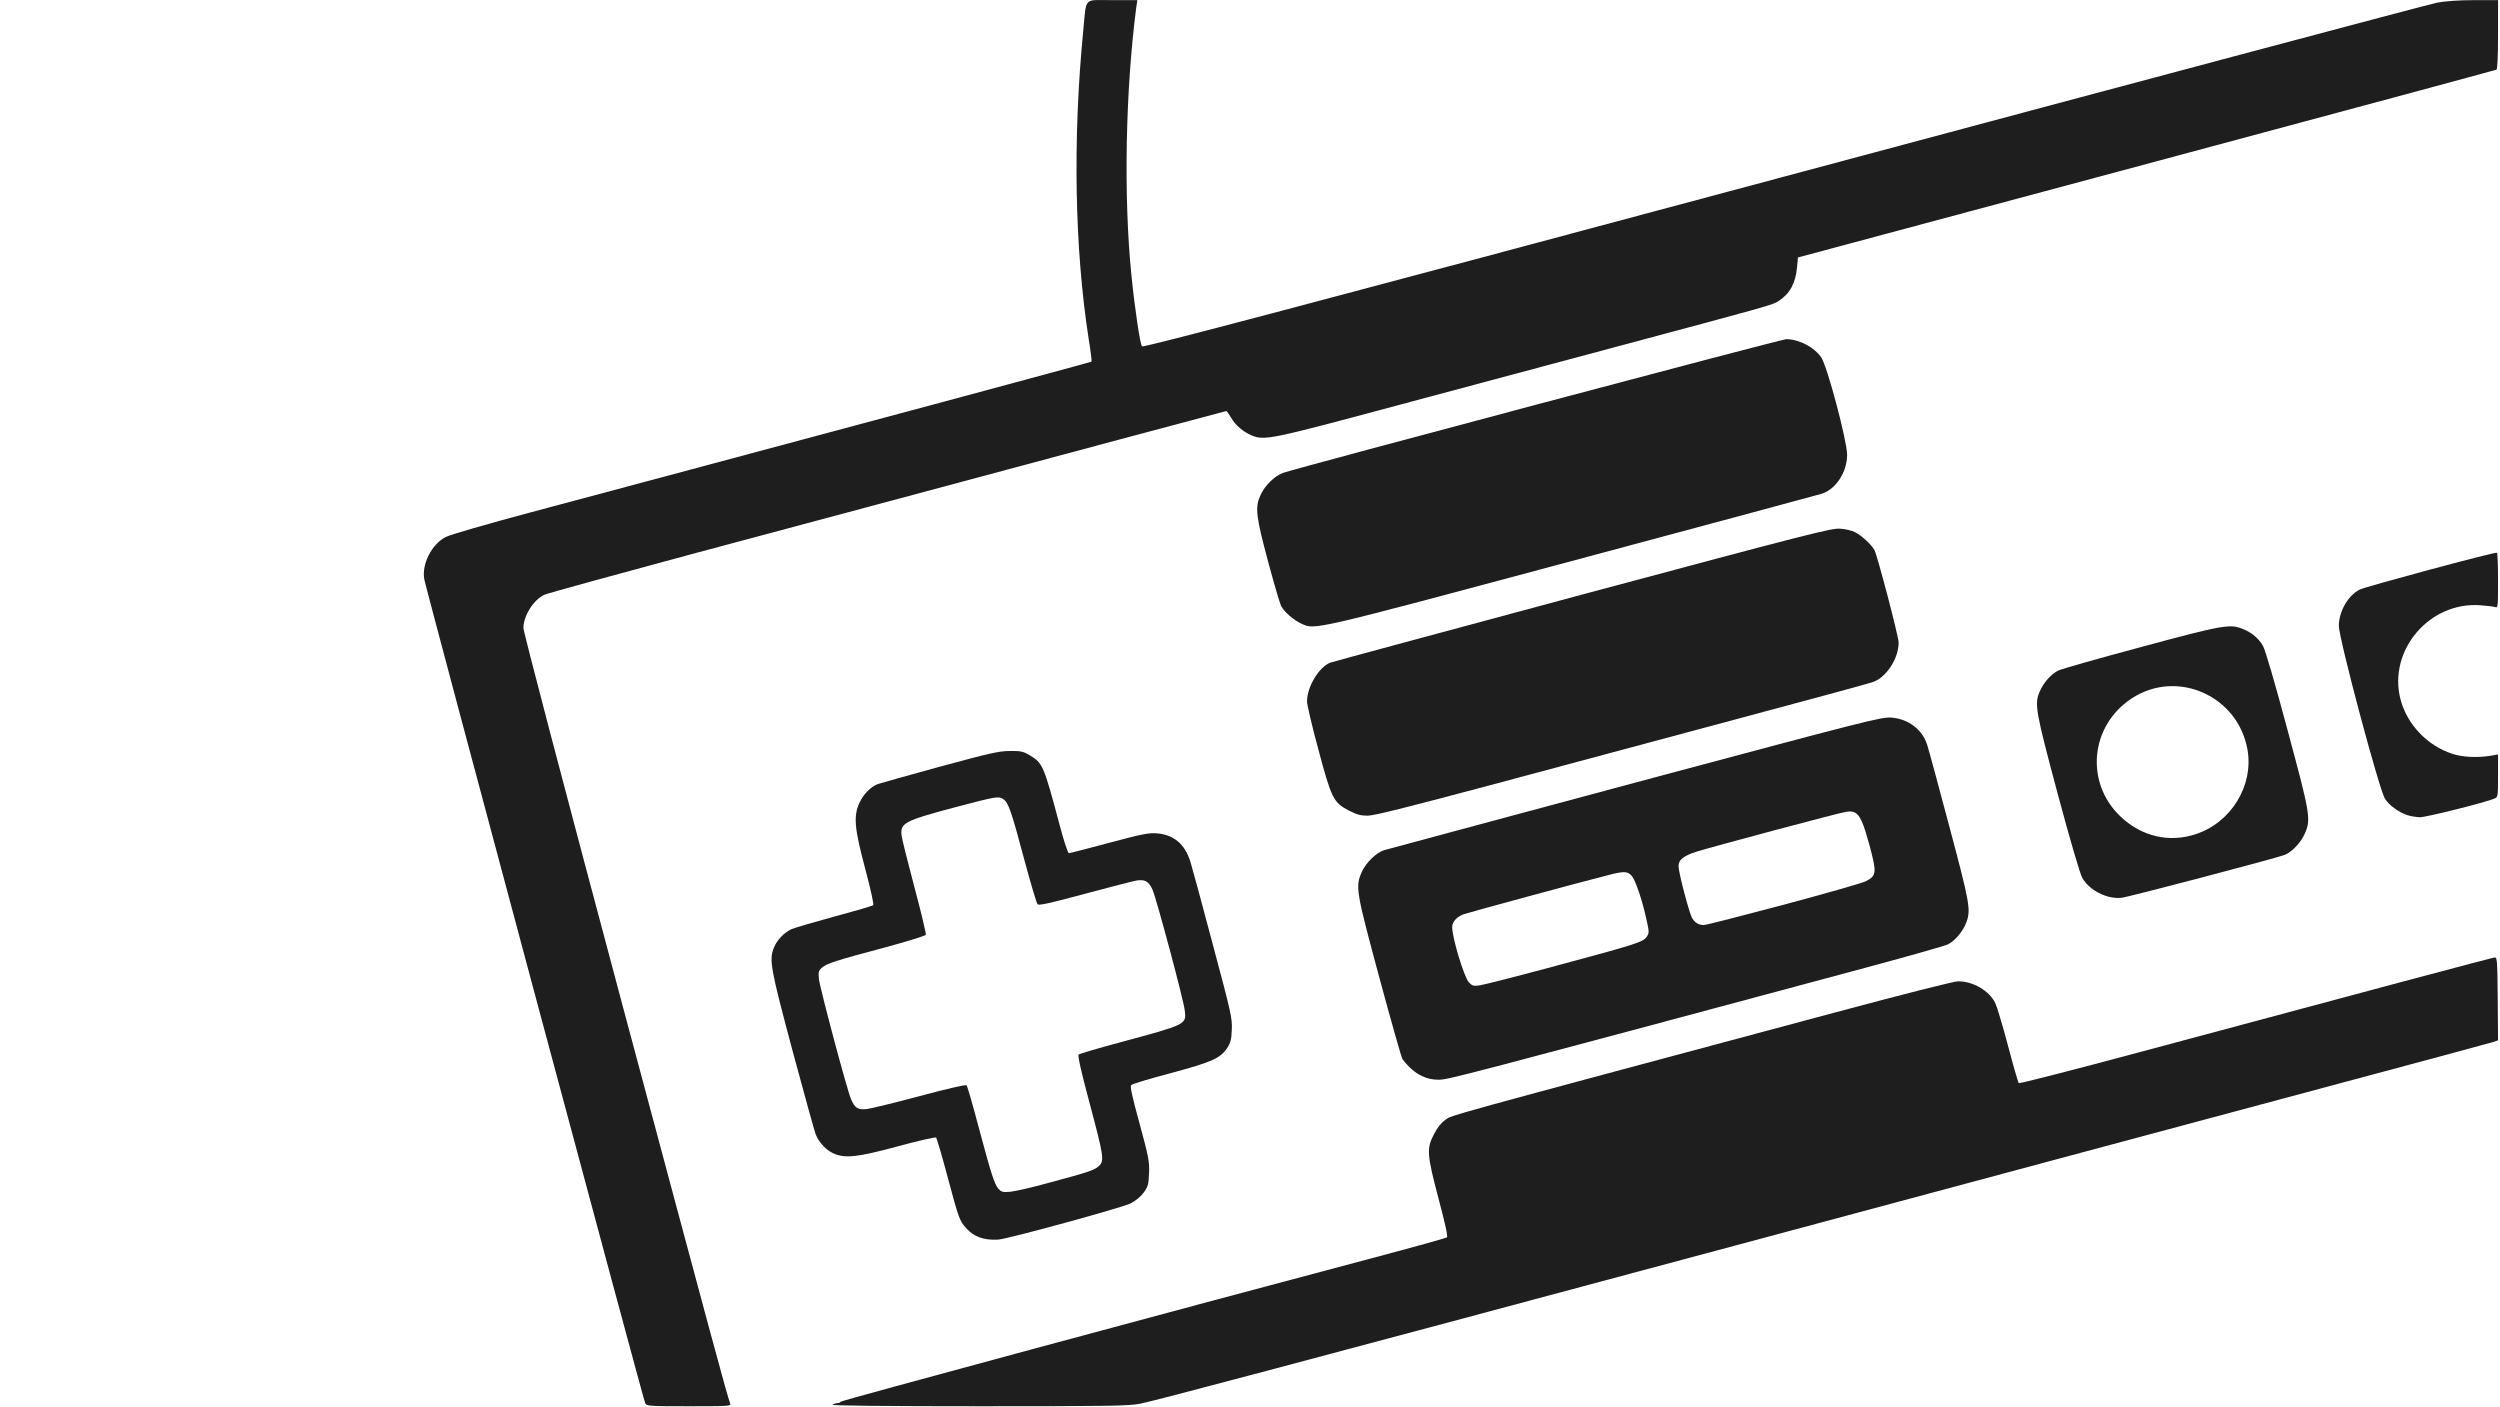
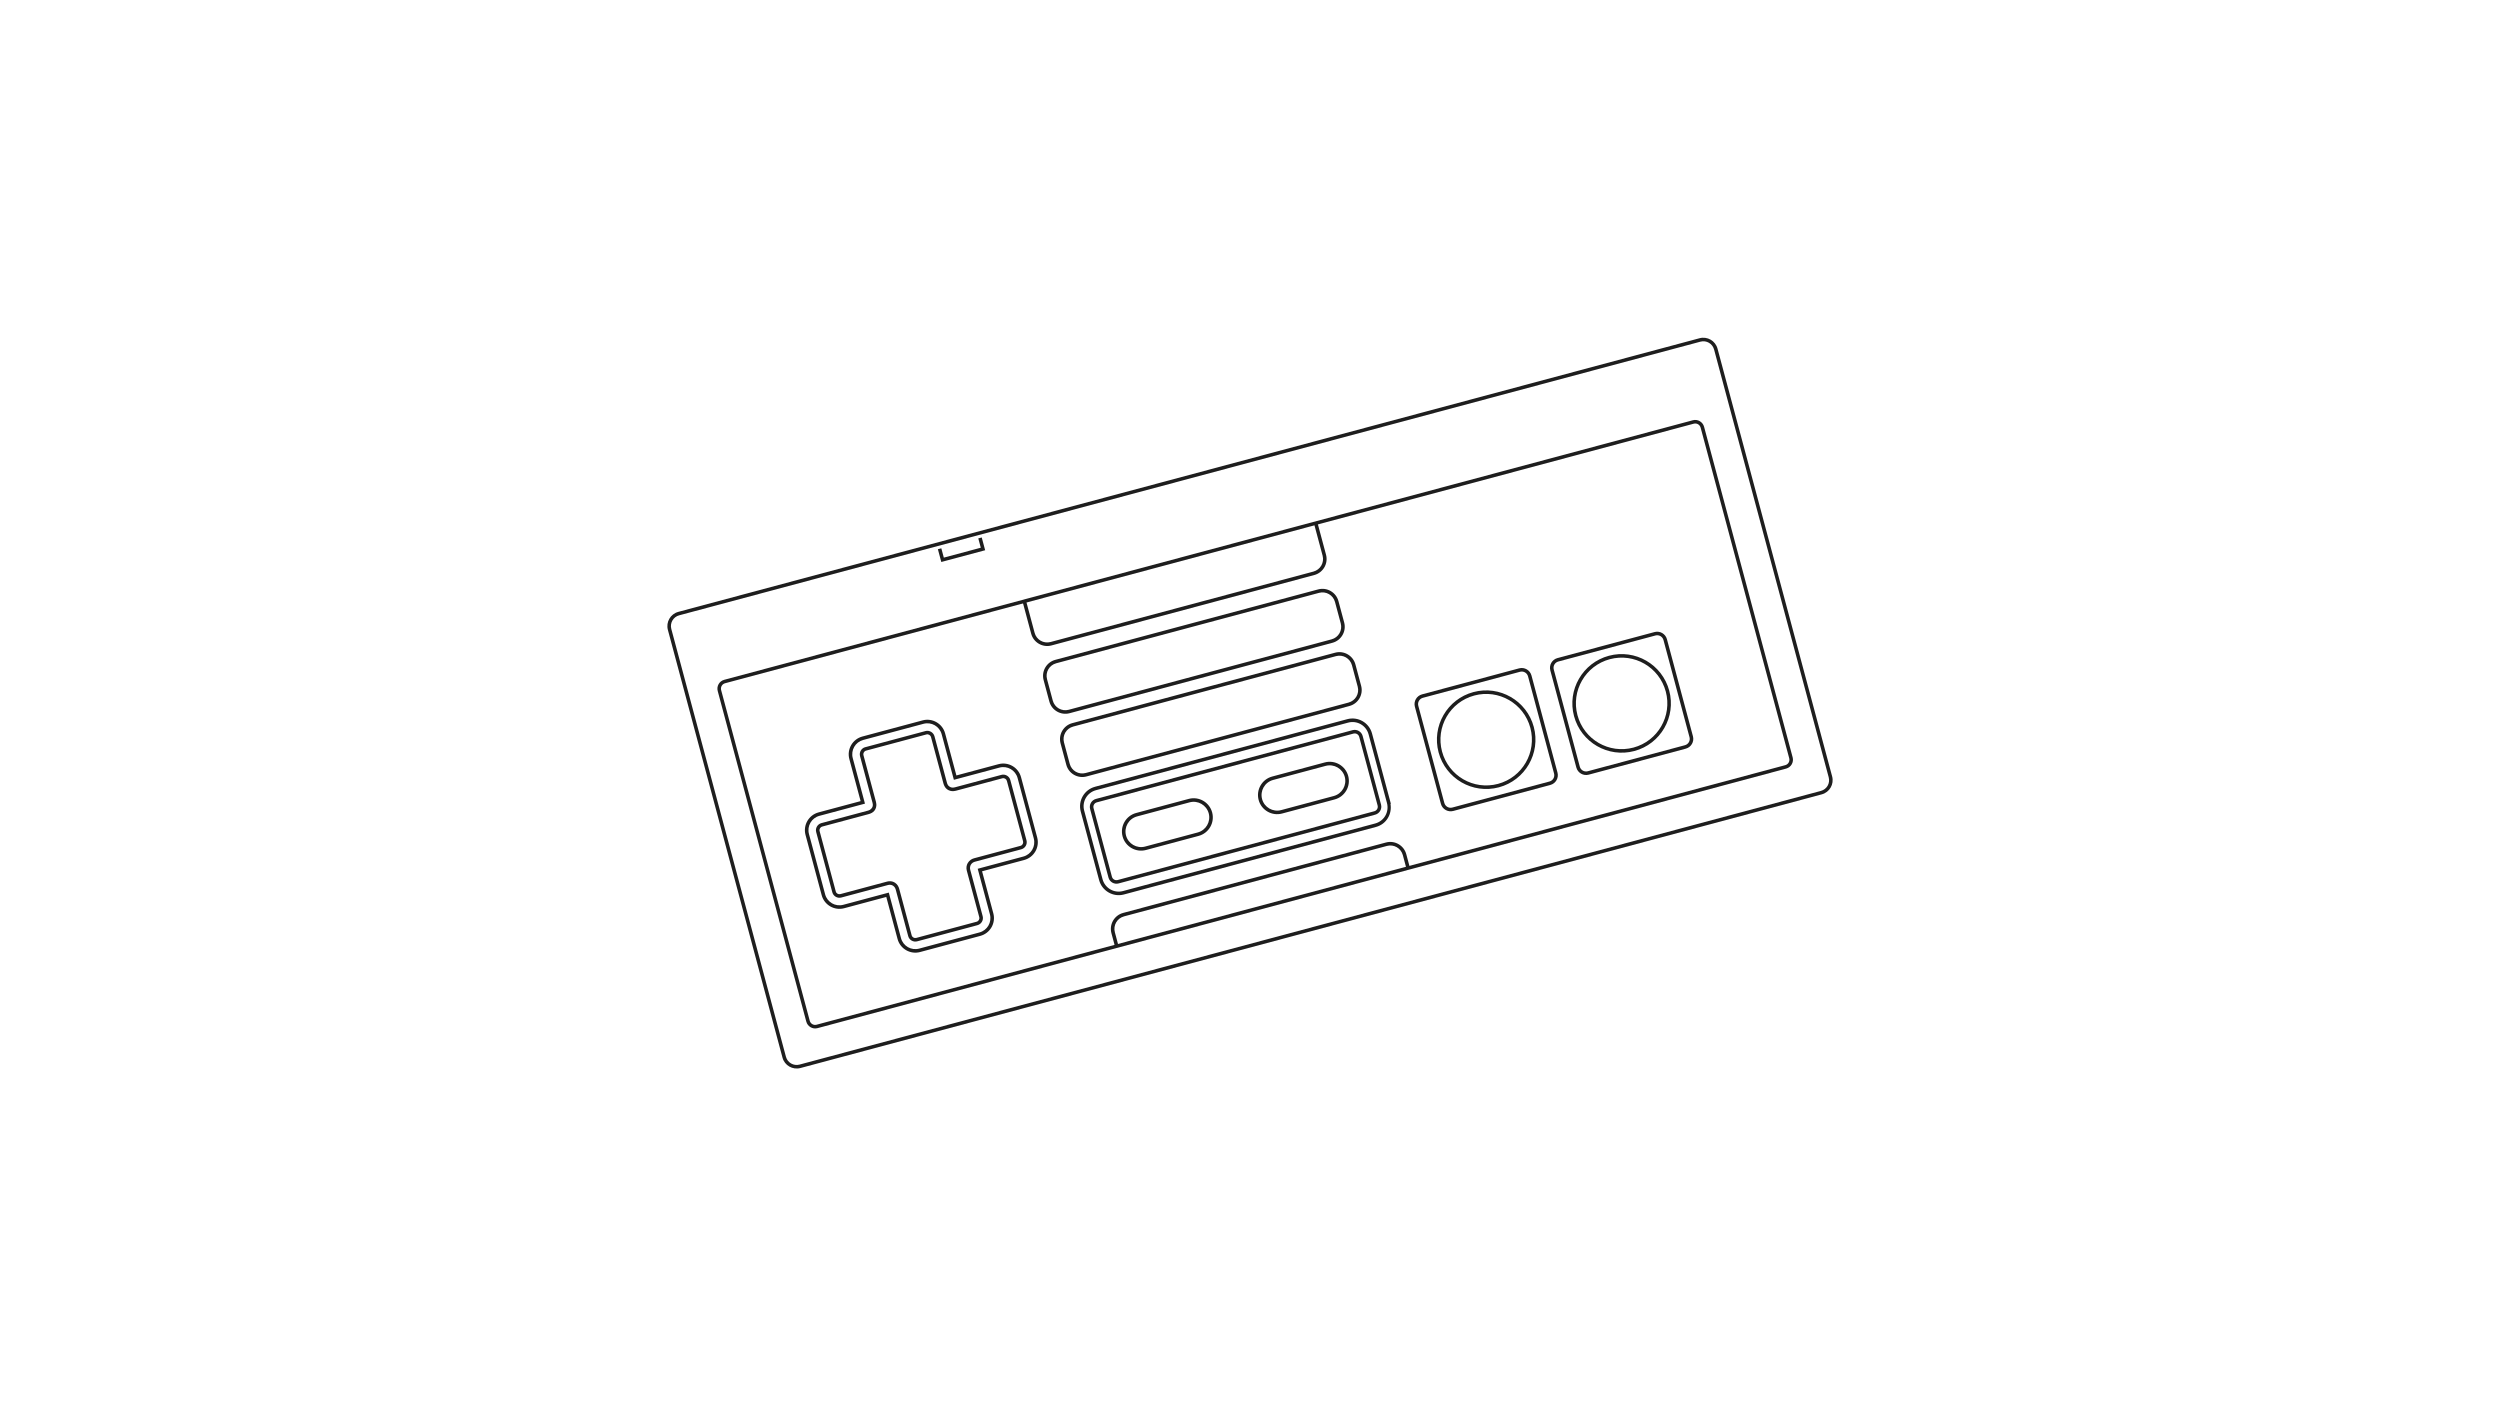
- <svg xmlns="http://www.w3.org/2000/svg" version="1.0" viewBox="0 0 1280 720" preserveAspectRatio="xMidYMid meet">
-   <path d="M 330.327 718.4 C 329.447 716.801 218.196 301.963 217.237 296.602 C 215.799 288.924 221.073 278.524 228.266 274.924 C 230.584 273.724 249.446 268.285 271.584 262.366 C 293.163 256.606 330.007 246.768 353.504 240.449 C 377.001 234.129 432.787 219.171 477.383 207.252 C 521.98 195.253 558.664 185.334 558.823 185.174 C 559.063 185.014 558.424 179.735 557.385 173.416 C 550.192 127.02 549.233 71.266 554.587 16.071 C 556.346 -2.007 554.427 0.073 569.453 0.073 L 582.321 0.073 L 581.761 3.833 C 576.246 46.307 575.207 100.703 579.284 140.859 C 581.122 159.017 583.759 176.375 584.718 177.335 C 585.437 178.055 667.757 156.297 913.357 90.464 C 1093.581 42.149 1244.074 2.073 1247.83 1.353 C 1252.306 0.553 1258.86 0.073 1266.852 0.073 L 1279 0.073 L 1279 17.591 C 1279 28.55 1278.68 35.35 1278.2 35.669 C 1277.721 35.909 1197.08 57.667 1098.936 83.984 L 920.551 131.82 L 920.071 136.939 C 919.272 145.098 916.474 150.297 910.72 154.058 C 907.603 156.136 907.843 156.056 827.441 177.575 C 799.549 185.014 749.118 198.533 715.39 207.571 C 650.254 225.09 647.377 225.649 640.824 222.931 C 636.507 221.09 632.512 217.73 630.354 213.892 C 629.235 212.051 628.116 210.452 627.876 210.452 C 627.556 210.452 540.602 233.729 451.808 257.567 C 437.102 261.487 392.746 273.406 353.185 283.963 C 313.703 294.603 280.216 303.802 278.697 304.521 C 273.103 307.161 268.067 315.241 267.987 321.481 C 267.987 323.56 288.288 400.832 319.138 516.26 C 365.573 689.603 372.126 714 373.885 718.64 C 374.444 719.919 373.085 720 352.785 720 C 332.085 720 331.126 719.919 330.327 718.4 Z" style="fill: rgb(30, 30, 30);" />
-   <path d="M 426.233 719.2 C 426.872 718.8 428.071 718.4 428.79 718.4 C 429.51 718.4 430.229 718.08 430.389 717.68 C 430.549 717.12 594.229 672.884 717.149 640.249 C 729.697 636.888 740.326 633.848 740.806 633.528 C 741.366 633.048 740.087 627.049 736.57 613.851 C 730.576 591.053 730.336 588.093 734.172 580.735 C 735.93 577.295 737.849 574.895 740.087 573.294 C 743.682 570.815 734.412 573.374 939.412 518.42 C 974.977 508.902 1000.473 502.421 1002.63 502.421 C 1010.142 502.421 1018.455 507.221 1021.571 513.54 C 1022.37 515.14 1025.328 524.899 1028.045 535.218 C 1030.762 545.537 1033.32 554.256 1033.56 554.577 C 1033.879 554.896 1061.372 547.857 1094.78 538.898 C 1214.743 506.661 1275.404 490.504 1277.001 490.264 C 1278.6 490.023 1278.6 490.504 1278.84 511.381 L 1279 532.659 L 1276.443 533.538 C 1275.004 534.019 1228.888 546.418 1173.903 561.136 C 1118.997 575.854 996.876 608.571 902.567 633.928 C 656.568 699.922 591.352 717.2 583.68 718.72 C 577.685 719.84 567.935 720 500.96 720 C 451.648 720 425.434 719.68 426.233 719.2 Z" style="fill: rgb(30, 30, 30);" />
-   <path d="M 504.956 634.409 C 500.641 633.688 497.283 631.848 494.487 628.569 C 491.29 624.969 490.89 624.009 485.055 602.171 C 482.259 591.612 479.621 582.813 479.301 582.413 C 478.902 582.093 470.11 584.094 459.8 586.893 C 438.861 592.572 432.627 593.213 426.632 590.493 C 423.036 588.893 419.36 584.973 417.761 581.054 C 417.122 579.695 411.847 560.416 405.853 538.259 C 394.425 495.382 393.625 491.384 396.342 484.983 C 397.861 481.225 401.617 477.384 405.294 475.705 C 406.972 474.984 416.882 472.105 427.352 469.225 C 437.822 466.426 446.773 463.785 447.092 463.465 C 447.492 463.066 445.654 454.746 443.017 444.908 C 437.422 423.95 436.862 417.79 440.139 410.831 C 442.058 406.671 445.814 402.831 449.33 401.473 C 450.449 401.073 464.756 397.072 480.98 392.593 C 506.394 385.713 511.43 384.513 516.944 384.513 C 522.539 384.433 523.818 384.673 527.174 386.674 C 533.888 390.673 534.368 391.713 542.6 422.669 C 544.757 430.83 546.755 436.829 547.315 436.829 C 547.794 436.829 556.985 434.429 567.775 431.549 C 584.558 427.069 587.995 426.35 592.231 426.67 C 600.943 427.31 606.697 432.19 609.494 441.229 C 610.213 443.468 615.328 462.266 620.843 483.143 C 630.354 518.66 630.993 521.539 630.674 527.219 C 630.514 532.258 630.034 533.939 628.276 536.658 C 624.759 541.858 620.523 543.777 599.344 549.457 C 588.794 552.257 579.683 554.976 579.204 555.537 C 578.484 556.176 579.603 561.217 583.44 575.214 C 588.075 592.252 588.554 594.652 588.315 600.572 C 588.075 606.411 587.835 607.451 585.597 610.572 C 583.998 612.731 581.522 614.81 578.804 616.171 C 574.488 618.33 517.584 633.928 511.35 634.648 C 509.592 634.808 506.714 634.728 504.956 634.409 Z M 536.925 605.611 C 557.784 600.012 560.342 599.133 562.66 596.972 C 565.537 594.333 565.137 592.012 557.704 564.175 C 553.469 548.337 551.711 540.498 552.27 539.938 C 552.67 539.539 562.34 536.658 573.769 533.618 C 607.496 524.5 607.416 524.58 606.617 517.46 C 606.137 512.42 592.151 460.266 590.073 455.466 C 588.235 451.307 586.157 450.107 581.921 450.827 C 580.163 451.147 568.254 454.186 555.466 457.626 C 537.404 462.505 531.89 463.705 531.251 462.986 C 530.691 462.425 527.734 452.347 524.537 440.508 C 517.823 415.31 516.305 410.831 513.668 409.152 C 511.27 407.551 510.391 407.711 489.052 413.31 C 462.918 420.27 460.759 421.39 461.639 427.949 C 461.799 429.63 464.836 441.469 468.192 454.266 C 471.629 467.065 474.187 477.945 474.027 478.584 C 473.787 479.145 464.995 481.864 452.927 485.143 C 427.991 491.783 423.196 493.302 420.719 495.542 C 419.12 496.982 418.96 497.702 419.28 501.222 C 419.839 506.101 433.746 558.336 435.743 562.815 C 437.742 567.375 439.18 568.256 443.656 567.855 C 445.735 567.615 457.962 564.656 470.83 561.217 C 484.815 557.456 494.487 555.216 494.886 555.697 C 495.285 556.096 498.003 565.455 500.88 576.414 C 507.593 601.452 509.112 606.331 511.27 608.731 C 512.789 610.331 513.428 610.492 517.344 610.171 C 519.742 609.931 528.613 607.931 536.925 605.611 Z" style="fill: rgb(30, 30, 30);" />
-   <path d="M 727.938 550.898 C 724.421 549.217 721.145 546.338 718.108 542.337 C 717.548 541.617 712.274 522.899 706.279 500.743 C 694.291 456.267 693.891 454.106 697.168 446.587 C 699.167 441.868 704.601 436.589 708.597 435.309 C 710.036 434.908 767.819 419.311 837.032 400.752 C 956.355 368.835 963.148 367.076 968.264 367.395 C 977.055 368.036 984.248 373.474 986.726 381.394 C 987.445 383.473 992.48 402.193 997.995 422.91 C 1008.465 462.185 1009.104 465.625 1006.866 472.026 C 1005.267 476.585 1000.871 481.864 997.275 483.544 C 995.677 484.343 973.778 490.504 948.683 497.223 C 748.478 550.978 741.366 552.816 736.65 552.816 C 733.373 552.816 730.736 552.257 727.938 550.898 Z M 797.231 494.342 C 837.751 483.464 841.348 482.344 843.185 479.544 C 844.384 477.705 844.384 477.064 843.105 471.305 C 840.948 461.226 837.352 450.428 835.353 448.348 C 833.195 446.028 831.518 445.948 823.205 448.108 C 809.539 451.548 751.516 467.305 749.358 468.105 C 745.841 469.385 743.523 472.026 743.523 474.664 C 743.523 480.265 749.597 500.262 752.075 502.982 C 753.753 504.741 754.472 504.981 757.589 504.501 C 759.508 504.262 777.41 499.703 797.231 494.342 Z M 913.277 463.225 C 934.696 457.467 953.638 452.107 955.396 451.147 C 960.032 448.827 960.591 446.988 958.913 439.708 C 958.194 436.348 956.515 430.189 955.236 426.029 C 952.359 416.91 950.361 414.831 945.326 415.63 C 941.409 416.191 875.394 433.868 868.441 436.108 C 861.807 438.268 859.41 440.269 859.41 443.468 C 859.41 446.587 864.605 466.506 866.203 469.706 C 867.642 472.345 869.48 473.544 872.277 473.624 C 873.476 473.624 891.938 468.906 913.277 463.225 Z" style="fill: rgb(30, 30, 30);" />
-   <path d="M 1077.837 458.587 C 1072.481 456.666 1068.486 453.546 1066.088 449.388 C 1064.969 447.387 1059.934 430.269 1053.54 406.431 C 1042.271 364.275 1041.552 360.516 1044.269 354.197 C 1046.347 349.397 1050.103 345.158 1053.86 343.317 C 1055.698 342.438 1074.879 336.999 1096.379 331.24 C 1138.098 319.961 1141.934 319.32 1148.328 322.04 C 1152.963 323.879 1156.48 326.92 1158.637 330.68 C 1159.836 332.76 1164.712 349.477 1171.185 373.635 C 1182.934 417.311 1183.333 419.391 1179.976 426.989 C 1178.059 431.389 1173.343 436.348 1169.746 437.709 C 1164.552 439.628 1089.505 459.387 1085.989 459.707 C 1083.351 459.946 1080.633 459.547 1077.837 458.587 Z M 1124.271 427.069 C 1142.333 421.15 1153.922 402.193 1150.725 383.874 C 1145.93 356.276 1114.681 342.358 1091.503 357.557 C 1070.163 371.476 1067.367 400.592 1085.669 418.03 C 1096.379 428.269 1110.604 431.629 1124.271 427.069 Z" style="fill: rgb(30, 30, 30);" />
-   <path d="M 1232.405 417.311 C 1227.77 415.63 1223.294 412.351 1221.136 408.992 C 1218.179 404.592 1197.48 326.84 1197.48 320.361 C 1197.56 313.002 1202.115 305.002 1208.11 301.883 C 1211.066 300.363 1277.562 282.445 1278.44 283.004 C 1278.76 283.165 1279 289.643 1279 297.403 C 1279 310.441 1278.92 311.401 1277.642 310.842 C 1276.842 310.602 1273.325 310.122 1269.808 309.882 C 1243.754 308.041 1222.575 333.079 1229.048 358.037 C 1232.405 370.915 1242.795 381.875 1255.823 386.033 C 1260.618 387.634 1268.371 388.033 1274.844 386.993 L 1279 386.274 L 1279 397.152 C 1279 407.711 1278.92 408.112 1277.241 408.831 C 1272.686 410.831 1242.236 418.431 1239.038 418.431 C 1237.041 418.351 1234.084 417.87 1232.405 417.311 Z" style="fill: rgb(30, 30, 30);" />
-   <path d="M 690.615 414.991 C 682.703 410.911 681.744 408.911 674.95 383.553 C 671.754 371.716 669.196 360.756 669.196 359.157 C 669.196 351.717 675.19 341.719 680.945 339.319 C 682.223 338.838 740.406 323.16 810.258 304.362 C 926.624 273.166 937.734 270.365 942.129 270.686 C 944.846 270.846 948.203 271.645 949.722 272.446 C 953.078 274.125 958.273 278.925 959.712 281.644 C 961.31 284.764 972.099 325.88 972.099 329 C 972.099 337.079 965.946 346.678 959.073 349.157 C 957.234 349.878 925.345 358.516 888.182 368.435 C 851.018 378.435 794.513 393.552 762.624 402.112 C 720.026 413.47 703.483 417.63 700.206 417.63 C 696.689 417.63 694.611 417.071 690.615 414.991 Z" style="fill: rgb(30, 30, 30);" />
-   <path d="M 666.318 319.32 C 662.323 317.481 657.527 313.321 655.928 310.281 C 655.289 309.002 652.253 298.683 649.215 287.323 C 643.062 264.366 642.502 259.807 645.299 253.648 C 647.537 248.607 652.732 243.489 657.127 242.049 C 667.437 238.689 912.078 173.656 914.556 173.656 C 921.109 173.656 929.022 177.814 932.538 183.095 C 935.655 187.814 945.726 225.889 945.726 232.85 C 945.726 241.648 940.051 250.368 932.858 252.768 C 931.34 253.247 873.716 268.766 804.743 287.244 C 670.155 323.32 673.431 322.521 666.318 319.32 Z" style="fill: rgb(30, 30, 30);" />
+ <svg xmlns="http://www.w3.org/2000/svg" viewBox="0 0 640 360">
+   <path id="path3" d="M 184.671 119.554 C 182.598 119.554 180.905 121.247 180.905 123.319 L 180.905 236.694 C 180.905 238.767 182.598 240.446 184.671 240.446 L 455.344 240.446 C 457.416 240.446 459.096 238.767 459.096 236.695 L 459.096 123.32 C 459.096 121.247 457.416 119.555 455.343 119.555 L 184.671 119.554 L 184.671 119.554 Z M 184.671 120.467 L 455.344 120.467 C 456.924 120.467 458.183 121.741 458.183 123.32 L 458.183 236.695 C 458.183 238.274 456.923 239.533 455.344 239.533 L 184.671 239.533 C 183.091 239.533 181.818 238.273 181.818 236.694 L 181.818 123.318 C 181.819 121.739 183.092 120.466 184.671 120.467 L 184.671 120.467 Z" style="fill: rgb(30, 30, 30);" transform="matrix(0.965926, -0.258819, 0.258819, 0.965926, -35.68367, 88.95554)" />
+   <path id="path5" d="M 192.958 139.234 C 191.667 139.234 190.619 140.297 190.619 141.588 L 190.619 229.203 C 190.619 230.493 191.667 231.557 192.958 231.557 L 449.698 231.556 C 450.987 231.556 452.036 230.493 452.036 229.203 L 452.036 141.588 C 452.036 140.297 450.987 139.234 449.698 139.234 L 192.958 139.234 L 192.958 139.234 Z M 192.958 140.147 L 449.698 140.147 C 450.493 140.147 451.124 140.79 451.124 141.588 L 451.124 229.203 C 451.124 230 450.493 230.643 449.698 230.643 L 192.958 230.643 C 192.161 230.643 191.531 230 191.531 229.203 L 191.531 141.588 C 191.531 140.791 192.161 140.147 192.958 140.147 Z" style="fill: rgb(30, 30, 30);" transform="matrix(0.965926, -0.258818, 0.258818, 0.965926, -37.03483, 89.48254)" />
+   <path id="path7" d="M 282.884 192.272 C 280.027 192.272 277.706 194.594 277.706 197.449 L 277.706 215.633 C 277.706 218.489 280.027 220.826 282.884 220.826 L 349.733 220.826 C 352.427 220.826 354.568 218.722 354.809 216.091 L 354.91 216.091 L 354.91 215.635 L 354.91 197.449 C 354.91 194.594 352.588 192.273 349.733 192.273 L 282.884 192.272 L 282.884 192.272 Z M 282.884 193.185 L 349.733 193.185 C 352.096 193.185 353.997 195.087 353.997 197.449 L 353.997 215.178 L 353.997 215.634 C 353.997 217.996 352.096 219.913 349.733 219.913 L 282.884 219.913 C 280.522 219.913 278.62 217.996 278.62 215.633 L 278.62 197.449 C 278.62 195.087 280.521 193.185 282.884 193.185 Z" style="fill: rgb(30, 30, 30);" transform="matrix(0.965926, -0.258819, 0.258819, 0.965926, -42.68087, 88.90448)" />
+   <path id="path9" d="M 282.298 195.338 C 281.138 195.338 280.187 196.288 280.187 197.448 L 280.187 215.632 C 280.187 216.793 281.138 217.743 282.298 217.743 L 350.315 217.743 C 351.475 217.743 352.426 216.792 352.426 215.632 L 352.426 197.448 C 352.426 196.288 351.475 195.339 350.315 195.339 L 282.298 195.339 Z M 282.298 196.251 L 350.315 196.251 C 350.982 196.251 351.513 196.784 351.513 197.448 L 351.513 215.633 C 351.513 216.3 350.982 216.832 350.315 216.832 L 282.298 216.832 C 281.632 216.832 281.099 216.3 281.099 215.633 L 281.099 197.448 C 281.1 196.784 281.631 196.251 282.298 196.251 Z" style="fill: rgb(30, 30, 30);" transform="matrix(0.965926, -0.258819, 0.258819, 0.965926, -42.67872, 88.90381)" />
+   <path id="path11" d="M 275.14 175.862 C 272.806 175.862 270.904 177.764 270.904 180.098 L 270.904 185.775 C 270.904 188.11 272.806 189.996 275.14 189.996 L 344.813 189.996 C 347.148 189.996 349.049 188.11 349.049 185.775 L 349.049 180.098 C 349.049 177.764 347.148 175.862 344.813 175.862 L 275.14 175.862 Z M 275.14 176.776 L 344.813 176.776 C 346.655 176.776 348.137 178.258 348.137 180.098 L 348.137 185.775 C 348.137 187.615 346.655 189.083 344.813 189.083 L 275.14 189.083 C 273.3 189.083 271.817 187.614 271.817 185.775 L 271.817 180.098 C 271.817 178.258 273.3 176.776 275.14 176.776 Z" style="fill: rgb(30, 30, 30);" transform="matrix(0.965926, -0.258819, 0.258819, 0.965926, -36.78332, 86.461)" />
+   <path id="path13" d="M 270.8 159.66 C 268.466 159.66 266.564 161.563 266.564 163.896 L 266.564 169.574 C 266.564 171.907 268.466 173.809 270.8 173.809 L 340.472 173.809 C 342.807 173.809 344.709 171.906 344.709 169.574 L 344.709 163.896 C 344.709 161.562 342.807 159.66 340.472 159.66 L 270.8 159.66 L 270.8 159.66 Z M 270.8 160.573 L 340.472 160.573 C 342.315 160.573 343.796 162.057 343.796 163.896 L 343.796 169.574 C 343.796 171.414 342.314 172.896 340.472 172.896 L 270.8 172.896 C 268.959 172.896 267.477 171.414 267.477 169.574 L 267.476 163.896 C 267.476 162.057 268.959 160.573 270.8 160.573 Z" style="fill: rgb(30, 30, 30);" transform="matrix(0.965926, -0.258818, 0.258818, 0.965926, -32.73967, 84.78557)" />
+   <path id="path15" d="M 262.1 143.702 L 262.1 152.203 C 262.1 154.536 264.003 156.439 266.337 156.439 L 336.01 156.439 C 338.345 156.439 340.246 154.535 340.246 152.203 L 340.246 143.702 L 339.334 143.702 L 339.334 152.203 C 339.334 154.044 337.851 155.526 336.01 155.526 L 266.337 155.526 C 264.497 155.526 263.013 154.043 263.013 152.203 L 263.013 143.702 L 262.1 143.702 Z" style="fill: rgb(30, 30, 30);" transform="matrix(0.965926, -0.258819, 0.258819, 0.965926, -28.57888, 83.06281)" />
+   <path id="path17" d="M 287.342 224.559 C 285.008 224.559 283.106 226.462 283.106 228.796 L 283.106 232.375 L 284.019 232.375 L 284.019 228.796 C 284.019 226.955 285.502 225.473 287.342 225.473 L 357.015 225.473 C 358.857 225.473 360.339 226.955 360.339 228.796 L 360.339 232.348 L 361.252 232.348 L 361.252 228.796 C 361.252 226.462 359.35 224.559 357.015 224.559 L 287.342 224.559 Z" style="fill: rgb(30, 30, 30);" transform="matrix(0.965926, -0.258819, 0.258819, 0.965926, -48.15362, 91.17086)" />
+   <path id="path19" d="M 367.59 173.899 C 366.17 173.899 365.009 175.06 365.009 176.48 L 365.009 202.224 C 365.009 203.645 366.17 204.806 367.59 204.806 L 393.334 204.806 C 394.755 204.806 395.915 203.645 395.915 202.224 L 395.915 176.48 C 395.915 175.06 394.755 173.899 393.334 173.899 L 367.59 173.899 Z M 367.59 174.812 L 393.334 174.812 C 394.261 174.812 395.002 175.554 395.002 176.48 L 395.002 202.224 C 395.002 203.151 394.261 203.893 393.334 203.893 L 367.59 203.893 C 366.664 203.893 365.921 203.151 365.921 202.224 L 365.921 176.48 C 365.921 175.554 366.664 174.812 367.59 174.812 Z" style="fill: rgb(30, 30, 30);" transform="matrix(0.965926, -0.258818, 0.258818, 0.965926, -36.04403, 104.9224)" />
+   <path id="circle21" d="M 380.458 176.738 C 373.493 176.738 367.851 182.395 367.851 189.359 C 367.851 196.323 373.493 201.981 380.458 201.981 C 387.422 201.981 393.08 196.323 393.08 189.359 C 393.08 182.395 387.422 176.738 380.458 176.738 Z M 380.458 177.65 C 386.93 177.65 392.166 182.888 392.166 189.359 C 392.166 195.83 386.93 201.068 380.458 201.068 C 373.988 201.068 368.763 195.83 368.763 189.359 C 368.763 182.888 373.987 177.65 380.458 177.65 Z" style="fill: rgb(30, 30, 30);" transform="matrix(0.965926, -0.258818, 0.258818, 0.965926, -36.04572, 104.9236)" />
+   <path id="path23" d="M 402.266 164.607 C 400.846 164.607 399.685 165.768 399.685 167.188 L 399.685 192.932 C 399.685 194.353 400.847 195.514 402.266 195.514 L 428.01 195.514 C 429.431 195.514 430.592 194.353 430.592 192.932 L 430.592 167.188 C 430.592 165.768 429.431 164.607 428.01 164.607 L 402.266 164.607 Z M 402.266 165.52 L 428.01 165.52 C 428.937 165.52 429.678 166.263 429.678 167.188 L 429.678 192.932 C 429.678 193.859 428.937 194.601 428.01 194.601 L 402.266 194.601 C 401.34 194.601 400.599 193.859 400.599 192.932 L 400.599 167.188 C 400.599 166.263 401.34 165.52 402.266 165.52 Z" style="fill: rgb(30, 30, 30);" transform="matrix(0.965926, -0.258818, 0.258818, 0.965926, -32.4575, 113.5806)" />
+   <path id="circle25" d="M 415.144 167.447 C 408.18 167.447 402.522 173.104 402.522 180.069 C 402.522 187.033 408.18 192.691 415.144 192.691 C 422.108 192.691 427.751 187.033 427.751 180.069 C 427.751 173.105 422.108 167.447 415.144 167.447 Z M 415.144 168.36 C 421.615 168.36 426.838 173.598 426.838 180.069 C 426.838 186.54 421.615 191.778 415.144 191.778 C 408.673 191.778 403.435 186.54 403.435 180.069 C 403.435 173.598 408.673 168.36 415.144 168.36 Z" style="fill: rgb(30, 30, 30);" transform="matrix(0.965926, -0.258818, 0.258818, 0.965926, -32.45978, 113.5804)" />
+   <path id="polyline27" d="M 240.337 139.042 L 240.337 141.966 L 240.337 142.422 L 240.793 142.422 L 251.504 142.422 L 251.961 142.422 L 251.961 141.966 L 251.961 139.042 L 251.047 139.042 L 251.047 141.509 L 241.249 141.509 L 241.249 139.042 L 240.337 139.042 Z" style="fill: rgb(30, 30, 30);" transform="matrix(0.965926, -0.258818, 0.258818, 0.965926, -28.03672, 68.50307)" />
+   <path d="M 291.882 215.962 L 291.88 215.962 L 291.88 215.507 L 291.88 215.05 L 291.882 215.05 L 305.816 215.05 C 308.018 215.046 309.803 213.263 309.807 211.058 L 309.807 211.058 C 309.803 208.853 308.02 207.072 305.816 207.066 L 305.816 207.066 L 291.88 207.066 C 289.676 207.072 287.893 208.853 287.888 211.058 L 287.888 211.058 C 287.892 213.263 289.676 215.046 291.88 215.05 L 291.88 215.05 L 291.88 215.507 L 291.88 215.962 C 289.172 215.962 286.977 213.768 286.977 211.057 L 286.977 211.057 C 286.977 208.348 289.172 206.153 291.88 206.153 L 291.88 206.153 L 305.816 206.153 C 308.525 206.153 310.72 208.348 310.72 211.057 L 310.72 211.057 C 310.72 213.768 308.523 215.962 305.816 215.962 L 305.816 215.962 L 291.882 215.962 L 291.882 215.962 Z" style="fill: rgb(30, 30, 30);" transform="matrix(0.965926, -0.258819, 0.258819, 0.965926, -44.44267, 84.53927)" />
+   <path d="M 326.711 206.629 L 326.711 206.174 L 326.711 205.717 L 340.647 205.717 C 342.85 205.713 344.634 203.93 344.638 201.725 L 344.638 201.725 C 344.634 199.52 342.85 197.738 340.647 197.733 L 340.647 197.733 L 326.711 197.733 C 324.507 197.738 322.723 199.52 322.719 201.725 L 322.719 201.725 C 322.723 203.93 324.507 205.713 326.711 205.717 L 326.711 205.717 L 326.711 206.174 L 326.711 206.629 C 324.003 206.629 321.807 204.434 321.807 201.724 L 321.807 201.724 C 321.807 199.015 324.002 196.82 326.711 196.82 L 326.711 196.82 L 340.647 196.82 C 343.354 196.82 345.55 199.015 345.55 201.724 L 345.55 201.724 C 345.55 204.434 343.354 206.629 340.647 206.629 L 340.647 206.629 L 326.711 206.629 L 326.711 206.629 Z" style="fill: rgb(30, 30, 30);" transform="matrix(0.965926, -0.258818, 0.258818, 0.965926, -40.84022, 93.23559)" />
+   <path id="path35" d="M 227.875 185.507 C 225.281 185.508 223.169 187.617 223.169 190.212 L 223.169 201.367 L 212.014 201.367 C 209.419 201.367 207.309 203.479 207.308 206.073 L 207.308 222.062 C 207.309 224.656 209.419 226.766 212.014 226.767 L 223.168 226.767 L 223.168 237.922 C 223.169 240.516 225.28 242.627 227.875 242.628 L 243.849 242.628 C 246.443 242.627 248.555 240.517 248.555 237.922 L 248.555 226.767 L 259.723 226.767 C 262.318 226.767 264.428 224.656 264.428 222.061 L 264.428 206.073 C 264.428 203.478 262.318 201.367 259.723 201.367 L 248.556 201.367 L 248.556 190.212 C 248.556 187.62 246.441 185.508 243.85 185.508 L 227.876 185.508 L 227.875 185.507 Z M 227.875 186.419 L 243.849 186.419 C 245.952 186.419 247.642 188.111 247.643 190.212 L 247.643 201.823 L 247.643 202.279 L 248.099 202.279 L 259.724 202.279 C 261.826 202.279 263.517 203.97 263.518 206.072 L 263.518 222.06 C 263.517 224.163 261.824 225.855 259.724 225.855 L 248.099 225.855 L 247.643 225.855 L 247.643 226.311 L 247.643 237.921 C 247.642 240.023 245.951 241.714 243.849 241.715 L 227.875 241.715 C 225.773 241.714 224.082 240.023 224.081 237.921 L 224.081 226.311 L 224.081 225.855 L 223.625 225.855 L 212.014 225.855 C 209.912 225.854 208.222 224.163 208.221 222.061 L 208.221 206.072 C 208.221 203.97 209.913 202.279 212.014 202.279 L 223.625 202.279 L 224.079 202.279 L 224.079 201.823 L 224.079 190.212 C 224.081 188.111 225.773 186.419 227.875 186.419 Z M 227.875 188.331 C 226.846 188.332 226.009 189.186 226.005 190.212 L 226.005 202.551 C 226.005 202.551 226.005 202.564 226.005 202.578 C 226.005 202.586 226.005 202.581 226.005 202.592 C 226.001 202.867 225.978 203.143 225.777 203.492 C 225.613 203.789 225.161 204.066 224.922 204.12 L 224.909 204.134 C 224.691 204.19 224.51 204.203 224.309 204.204 L 212.014 204.205 C 210.986 204.207 210.133 205.045 210.131 206.073 L 210.131 222.062 C 210.133 223.09 210.986 223.928 212.014 223.93 L 224.366 223.93 L 224.38 223.93 C 224.382 223.93 224.396 223.93 224.409 223.93 C 224.764 223.93 225.268 224.081 225.579 224.429 C 225.915 224.803 225.993 225.242 225.992 225.613 L 225.992 237.921 C 225.995 238.949 226.846 239.789 227.875 239.79 L 243.849 239.79 C 244.878 239.789 245.73 238.949 245.732 237.921 L 245.732 225.613 C 245.728 225.184 245.905 224.704 246.216 224.4 C 246.53 224.088 246.984 223.927 247.401 223.929 L 259.723 223.929 C 260.751 223.927 261.589 223.089 261.591 222.061 L 261.591 222.048 L 261.591 206.073 C 261.59 205.044 260.751 204.204 259.723 204.203 L 247.401 204.203 C 247.118 204.201 246.845 204.172 246.501 203.991 C 246.219 203.848 245.892 203.431 245.816 203.163 L 245.816 203.15 C 245.749 202.931 245.736 202.725 245.736 202.514 L 245.736 190.22 C 245.734 189.191 244.88 188.339 243.852 188.339 L 227.878 188.339 L 227.875 188.331 Z M 227.875 189.243 L 243.849 189.243 C 244.384 189.243 244.818 189.677 244.819 190.212 L 244.819 202.508 L 244.819 202.522 C 244.82 202.784 244.848 203.079 244.948 203.406 C 244.948 203.41 244.947 203.415 244.948 203.421 C 245.105 203.975 245.508 204.497 246.074 204.789 L 246.074 204.803 C 246.077 204.806 246.085 204.802 246.089 204.803 C 246.592 205.066 247.074 205.113 247.401 205.117 L 259.723 205.117 C 260.259 205.117 260.677 205.535 260.678 206.073 L 260.678 222.049 C 260.678 222.584 260.26 223.016 259.723 223.017 L 247.401 223.017 C 246.751 223.014 246.089 223.266 245.589 223.759 L 245.574 223.759 C 245.068 224.257 244.811 224.941 244.819 225.613 L 244.819 237.922 C 244.818 238.458 244.384 238.878 243.849 238.878 L 227.875 238.878 C 227.34 238.878 226.906 238.459 226.906 237.922 L 226.906 225.613 C 226.906 225.093 226.788 224.401 226.264 223.816 C 225.736 223.222 224.997 223.017 224.409 223.017 C 224.398 223.017 224.382 223.016 224.367 223.017 L 224.352 223.017 L 212.014 223.017 C 211.477 223.016 211.045 222.599 211.044 222.062 L 211.044 206.073 C 211.045 205.537 211.479 205.119 212.014 205.118 L 224.309 205.117 C 224.547 205.117 224.831 205.098 225.137 205.018 C 225.141 205.018 225.147 205.018 225.151 205.018 C 225.682 204.895 226.247 204.534 226.577 203.934 C 226.88 203.402 226.915 202.904 226.919 202.592 L 226.919 202.578 C 226.919 202.543 226.919 202.551 226.919 202.551 L 226.919 190.212 C 226.921 189.677 227.339 189.245 227.875 189.243 L 227.875 189.243 Z" style="fill: rgb(30, 30, 30);" transform="matrix(0.965926, -0.258819, 0.258819, 0.965926, -47.36772, 68.34127)" />
</svg>
